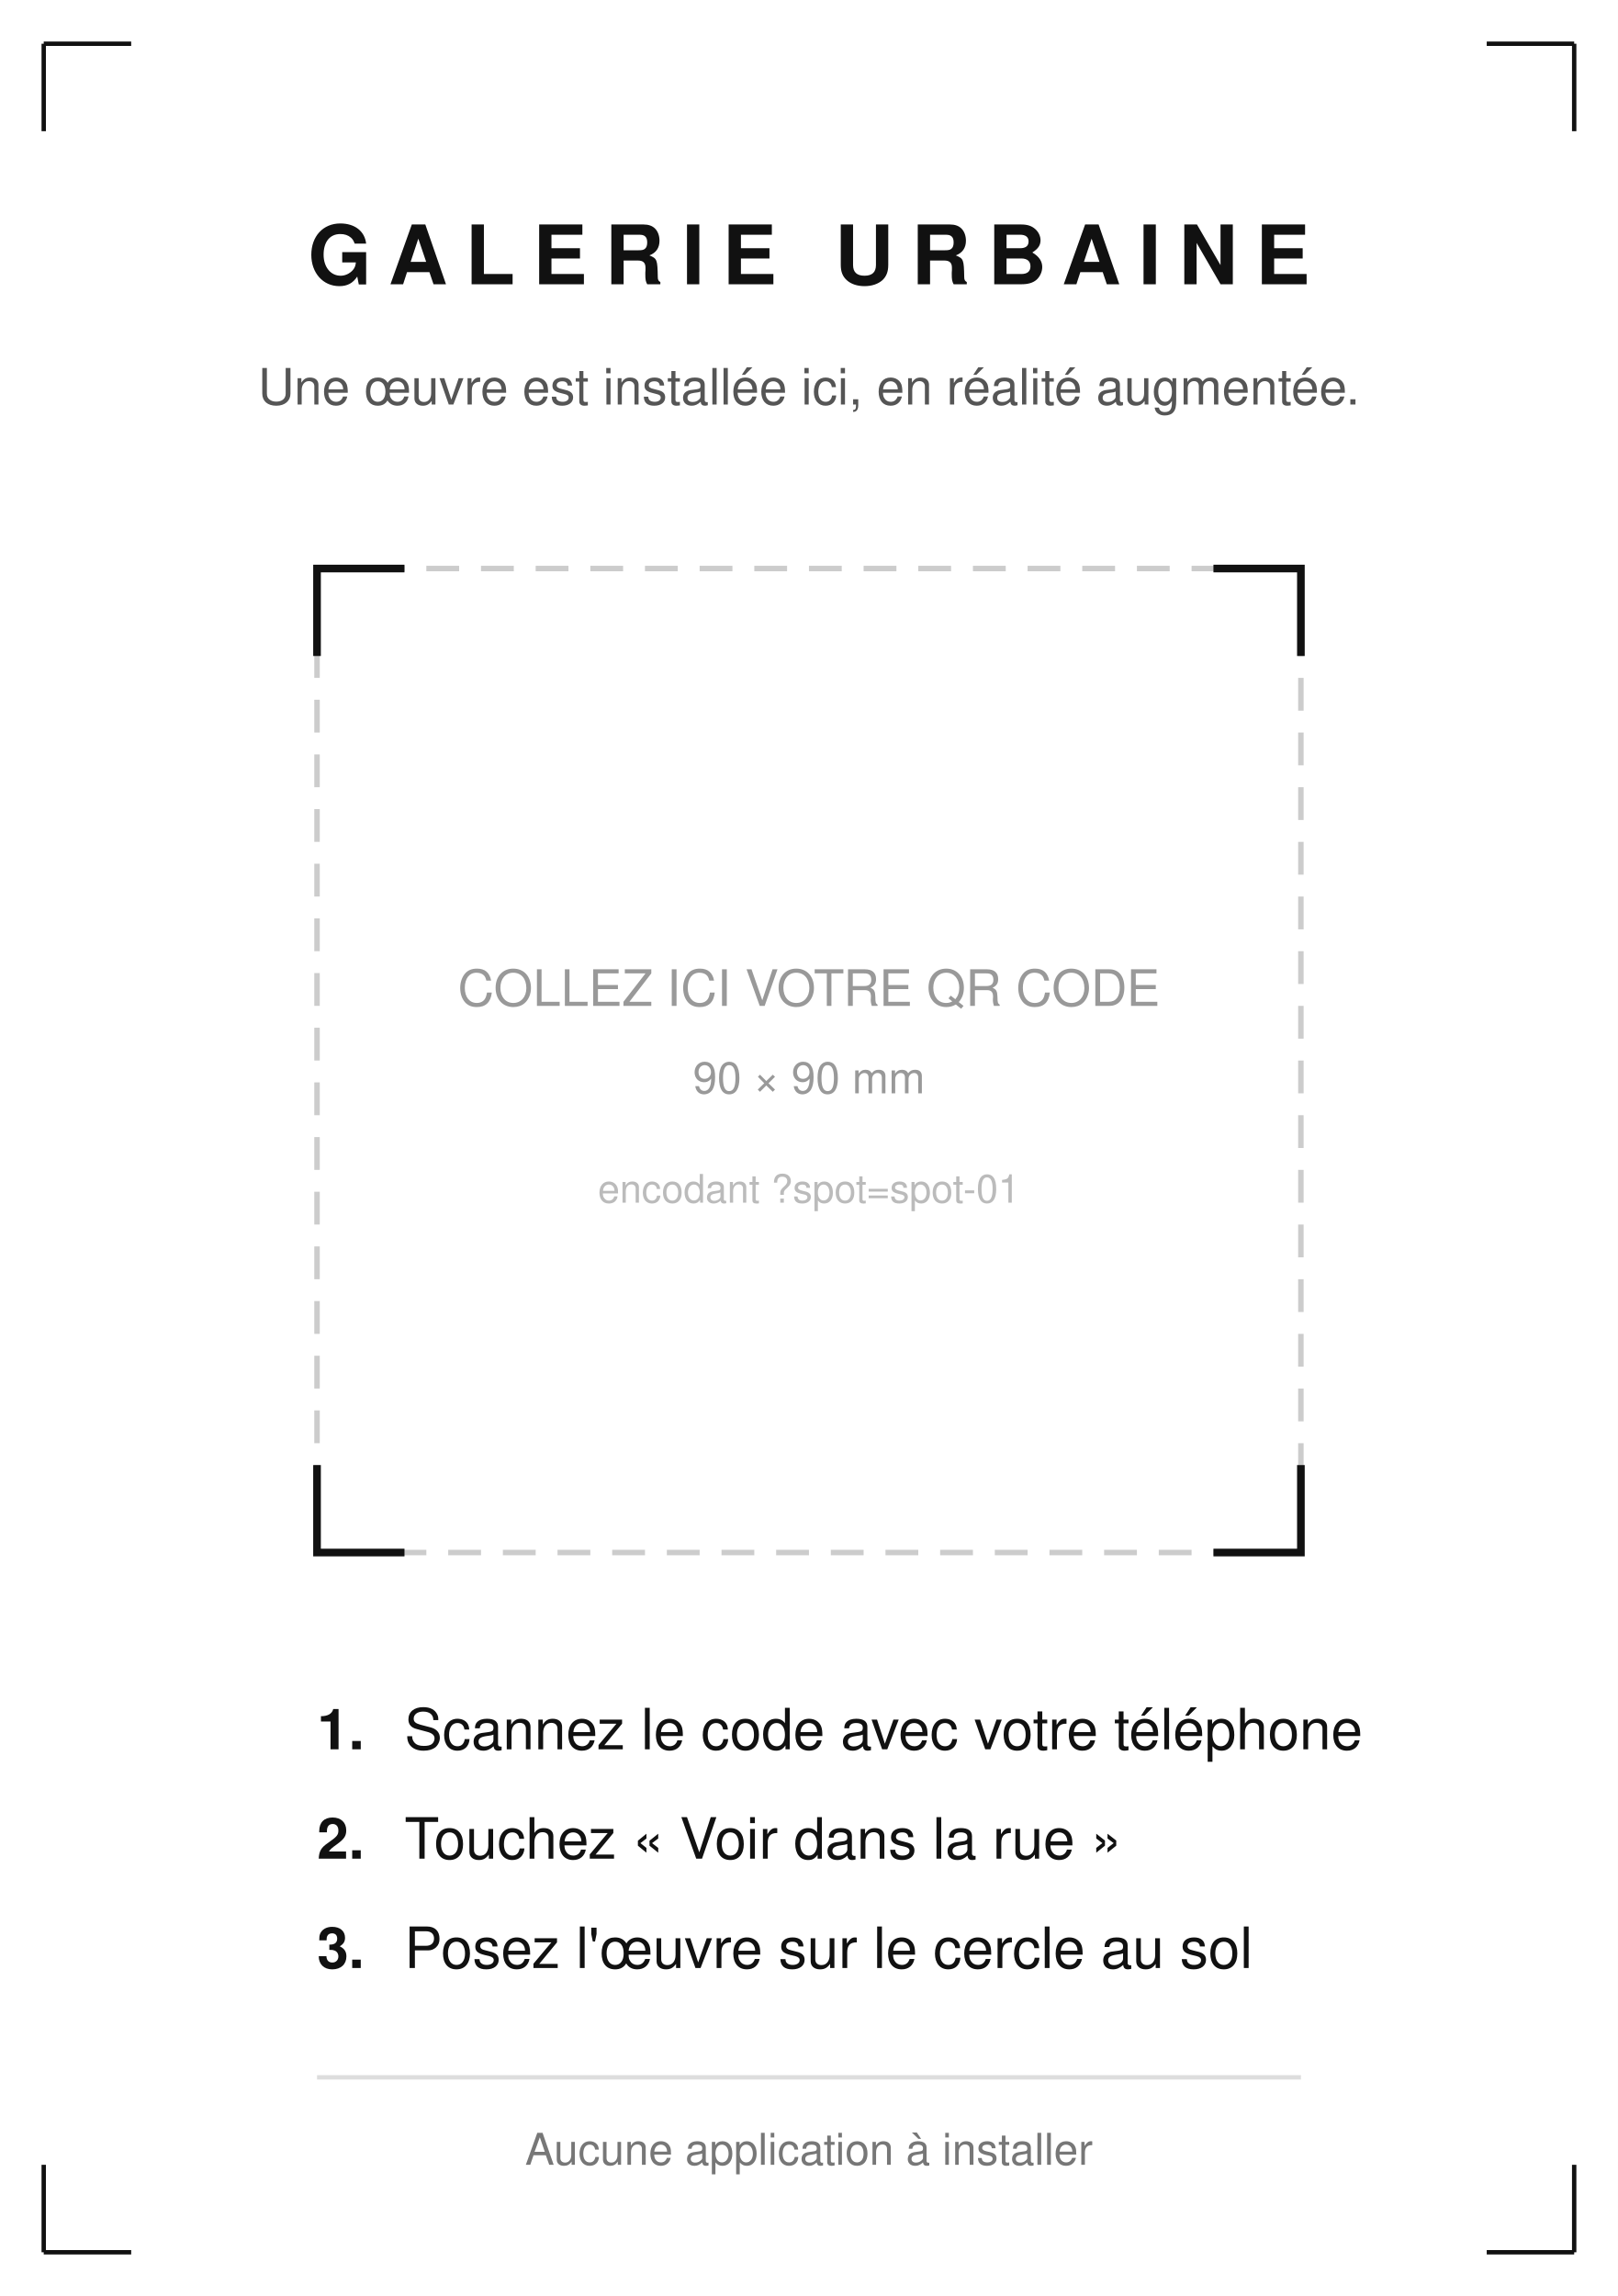
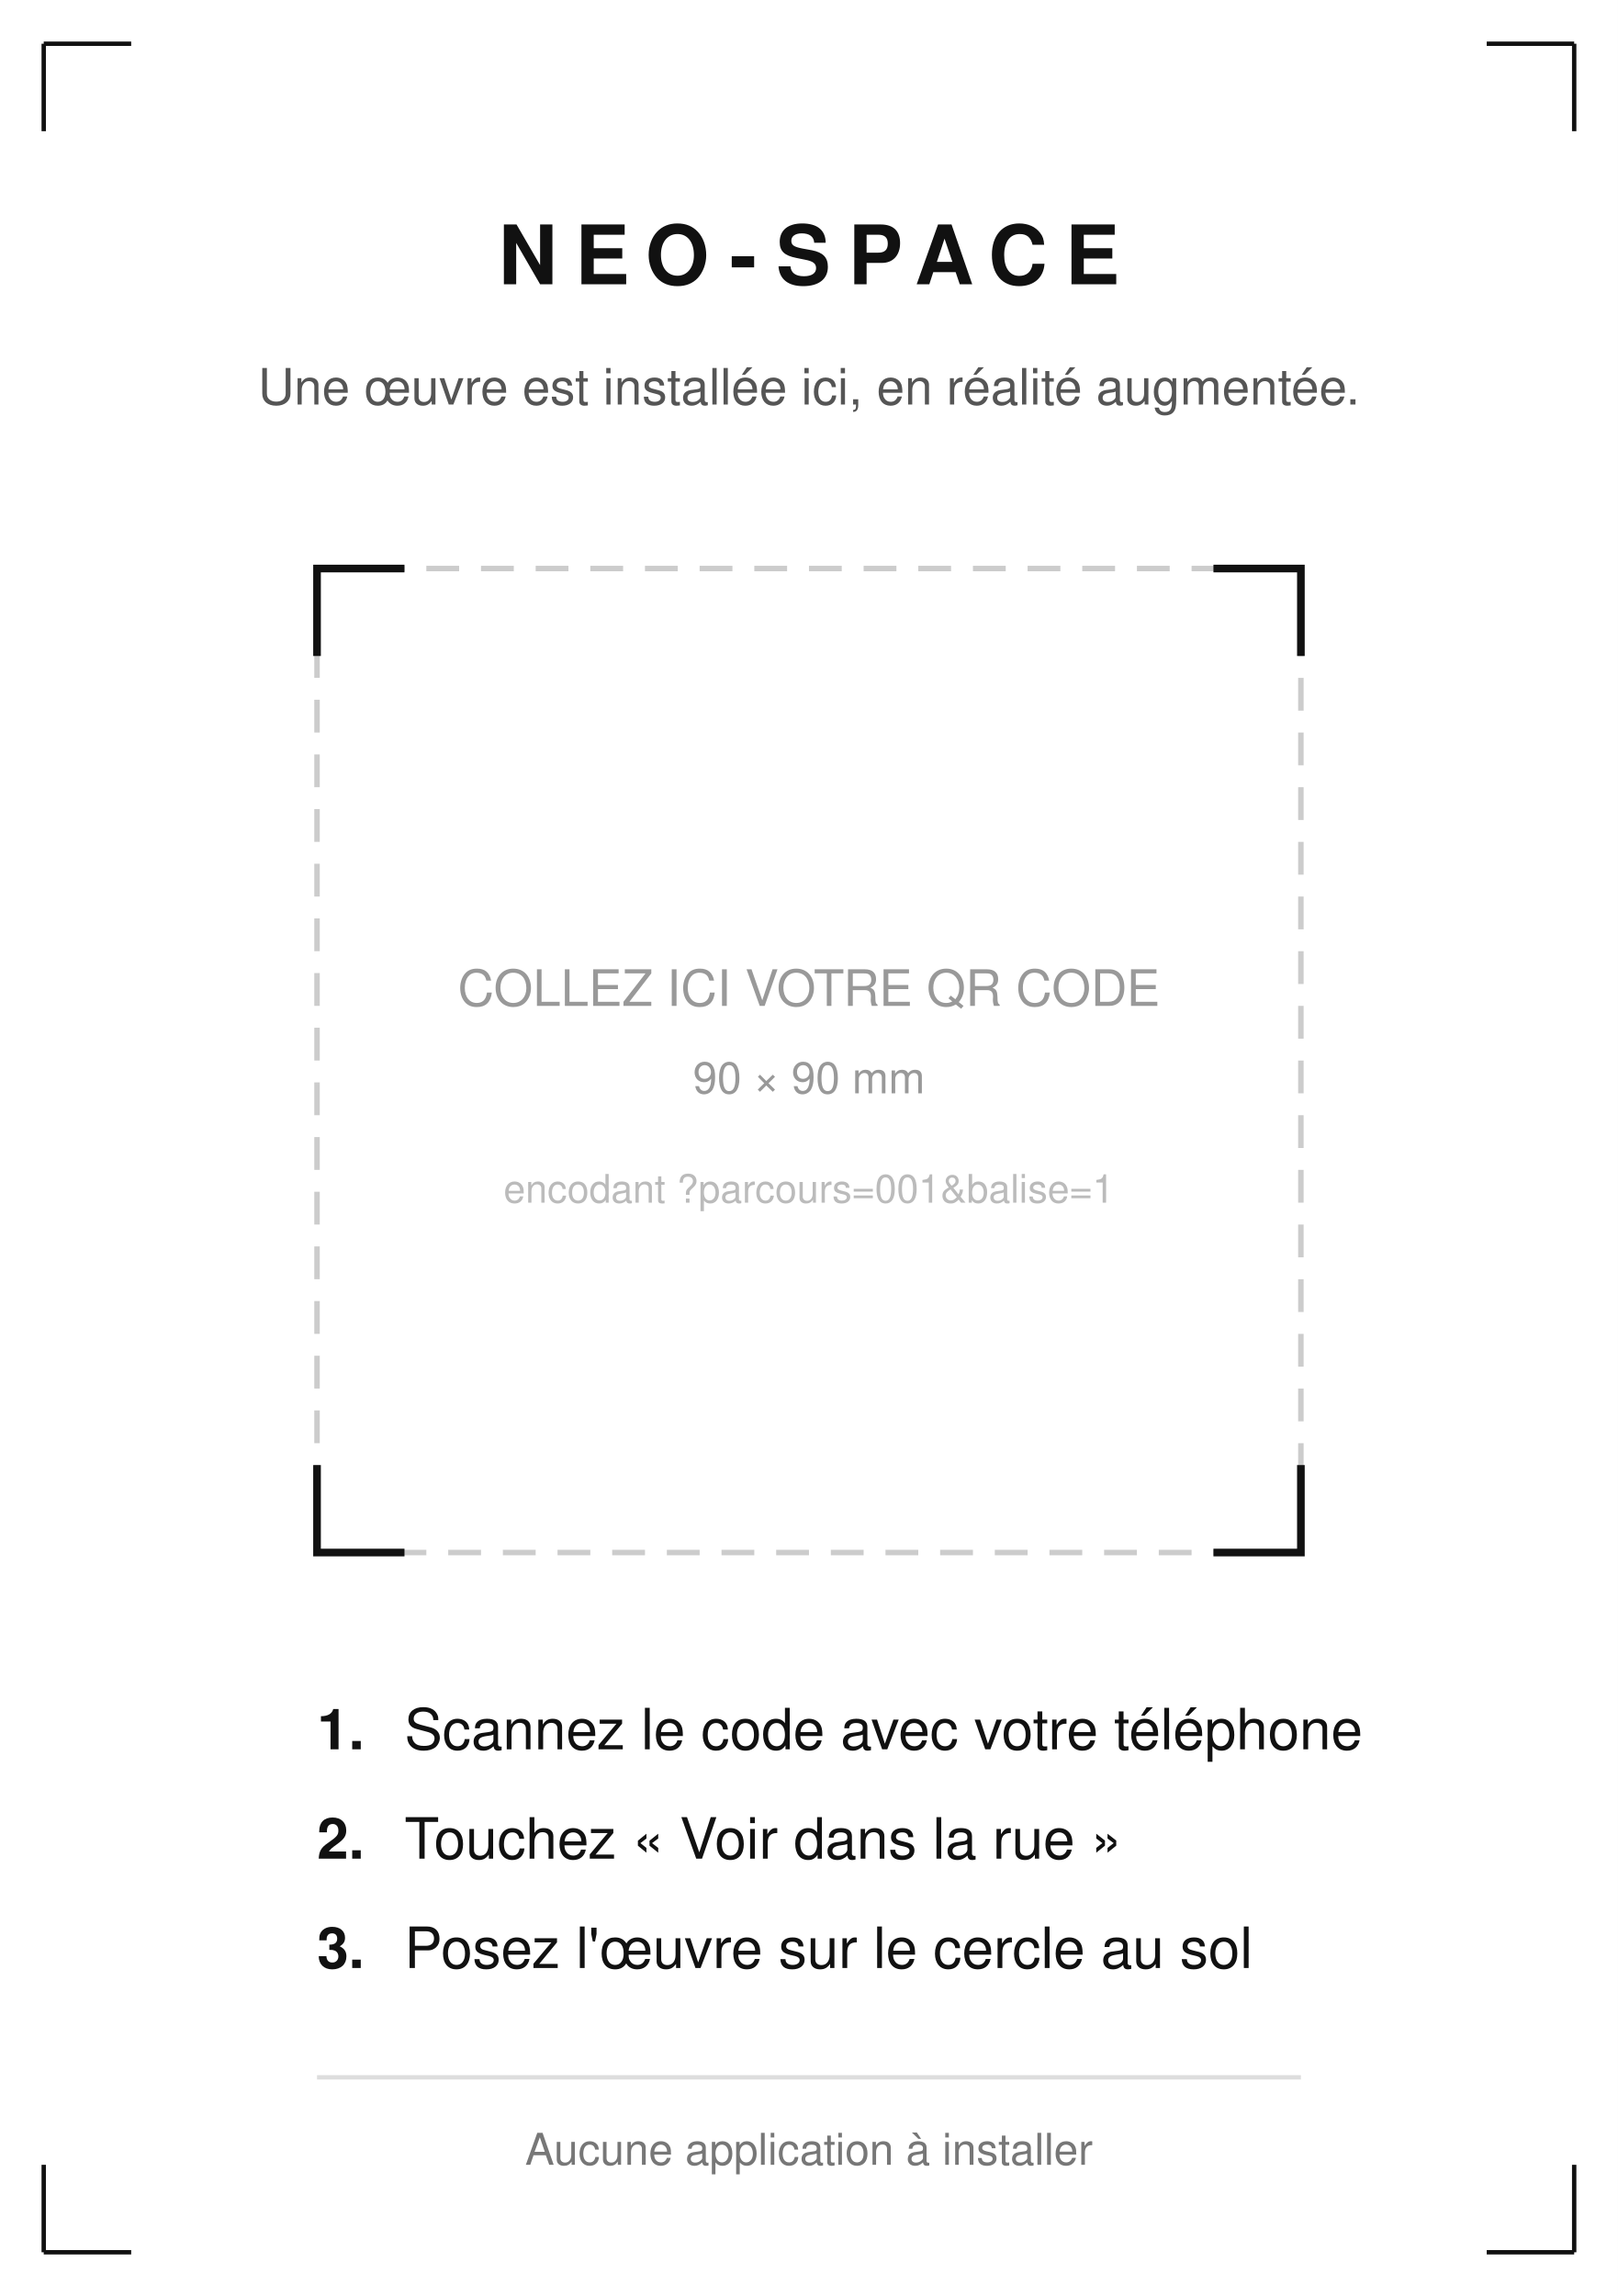
<svg xmlns="http://www.w3.org/2000/svg" width="148mm" height="210mm" viewBox="0 0 148 210">
  <rect width="148" height="210" fill="#ffffff" />
  <g font-family="Helvetica, Arial, sans-serif" fill="#111111">
-     <text x="74" y="26" text-anchor="middle" font-size="7.5" font-weight="700" letter-spacing="1.6">GALERIE URBAINE</text>
+     <text x="74" y="26" text-anchor="middle" font-size="7.5" font-weight="700" letter-spacing="1.6">NEO-SPACE</text>
    <text x="74" y="37" text-anchor="middle" font-size="4.6" fill="#555555">
      Une œuvre est installée ici, en réalité augmentée.
    </text>
    <rect x="29" y="52" width="90" height="90" fill="none" stroke="#cccccc" stroke-width="0.5" stroke-dasharray="3 2" />
    <text x="74" y="92" text-anchor="middle" font-size="4.6" fill="#999999">
      COLLEZ ICI VOTRE QR CODE
    </text>
    <text x="74" y="100" text-anchor="middle" font-size="4" fill="#999999">
      90 × 90 mm
    </text>
    <text x="74" y="110" text-anchor="middle" font-size="3.6" fill="#bbbbbb">
-       encodant ?spot=spot-01
+       encodant ?parcours=001&amp;balise=1
    </text>
    <g fill="none" stroke="#111111" stroke-width="0.7">
      <path d="M29 60 V52 H37" />
      <path d="M111 52 H119 V60" />
      <path d="M119 134 V142 H111" />
      <path d="M37 142 H29 V134" />
    </g>
    <text x="29" y="160" font-size="5.2" font-weight="700">1.</text>
    <text x="37" y="160" font-size="5.2">Scannez le code avec votre téléphone</text>
    <text x="29" y="170" font-size="5.2" font-weight="700">2.</text>
    <text x="37" y="170" font-size="5.2">Touchez « Voir dans la rue »</text>
    <text x="29" y="180" font-size="5.2" font-weight="700">3.</text>
    <text x="37" y="180" font-size="5.2">Posez l'œuvre sur le cercle au sol</text>
    <line x1="29" y1="190" x2="119" y2="190" stroke="#dddddd" stroke-width="0.4" />
    <text x="74" y="198" text-anchor="middle" font-size="4" fill="#777777">
      Aucune application à installer
    </text>
  </g>
  <g fill="none" stroke="#111111" stroke-width="0.4">
    <path d="M4 4 H12 M4 4 V12" />
    <path d="M144 4 H136 M144 4 V12" />
    <path d="M4 206 H12 M4 206 V198" />
    <path d="M144 206 H136 M144 206 V198" />
  </g>
</svg>
